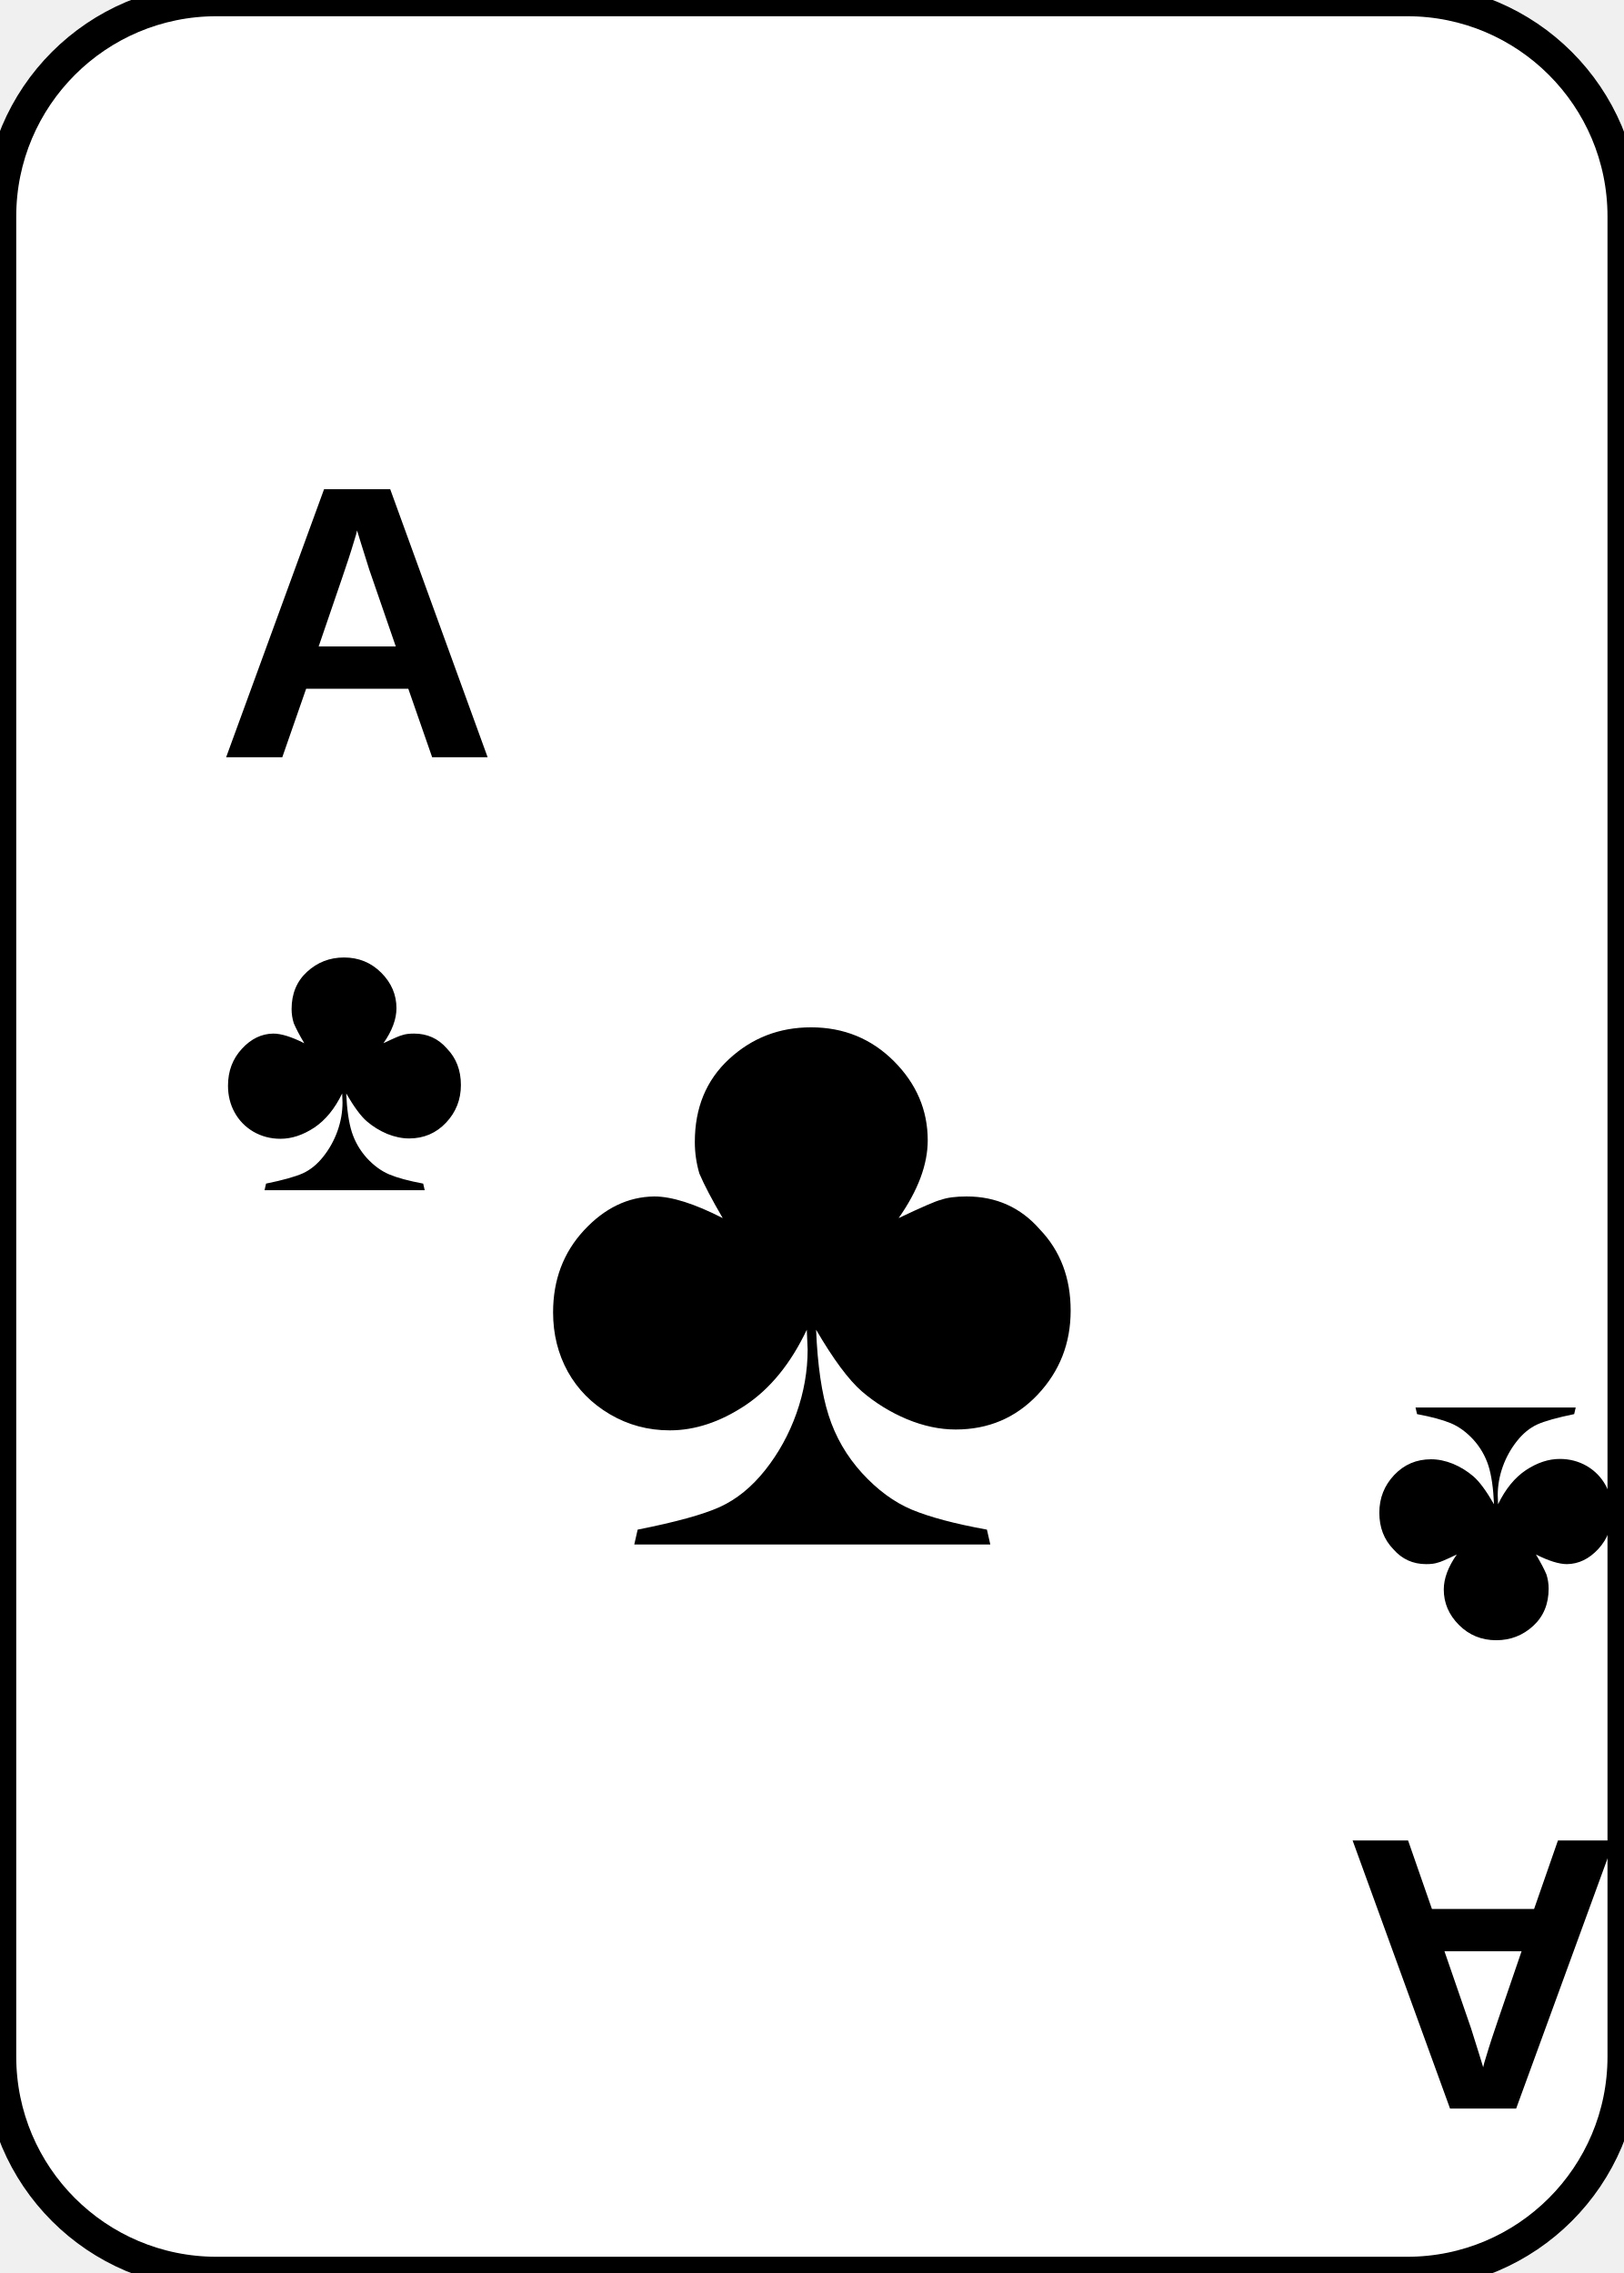
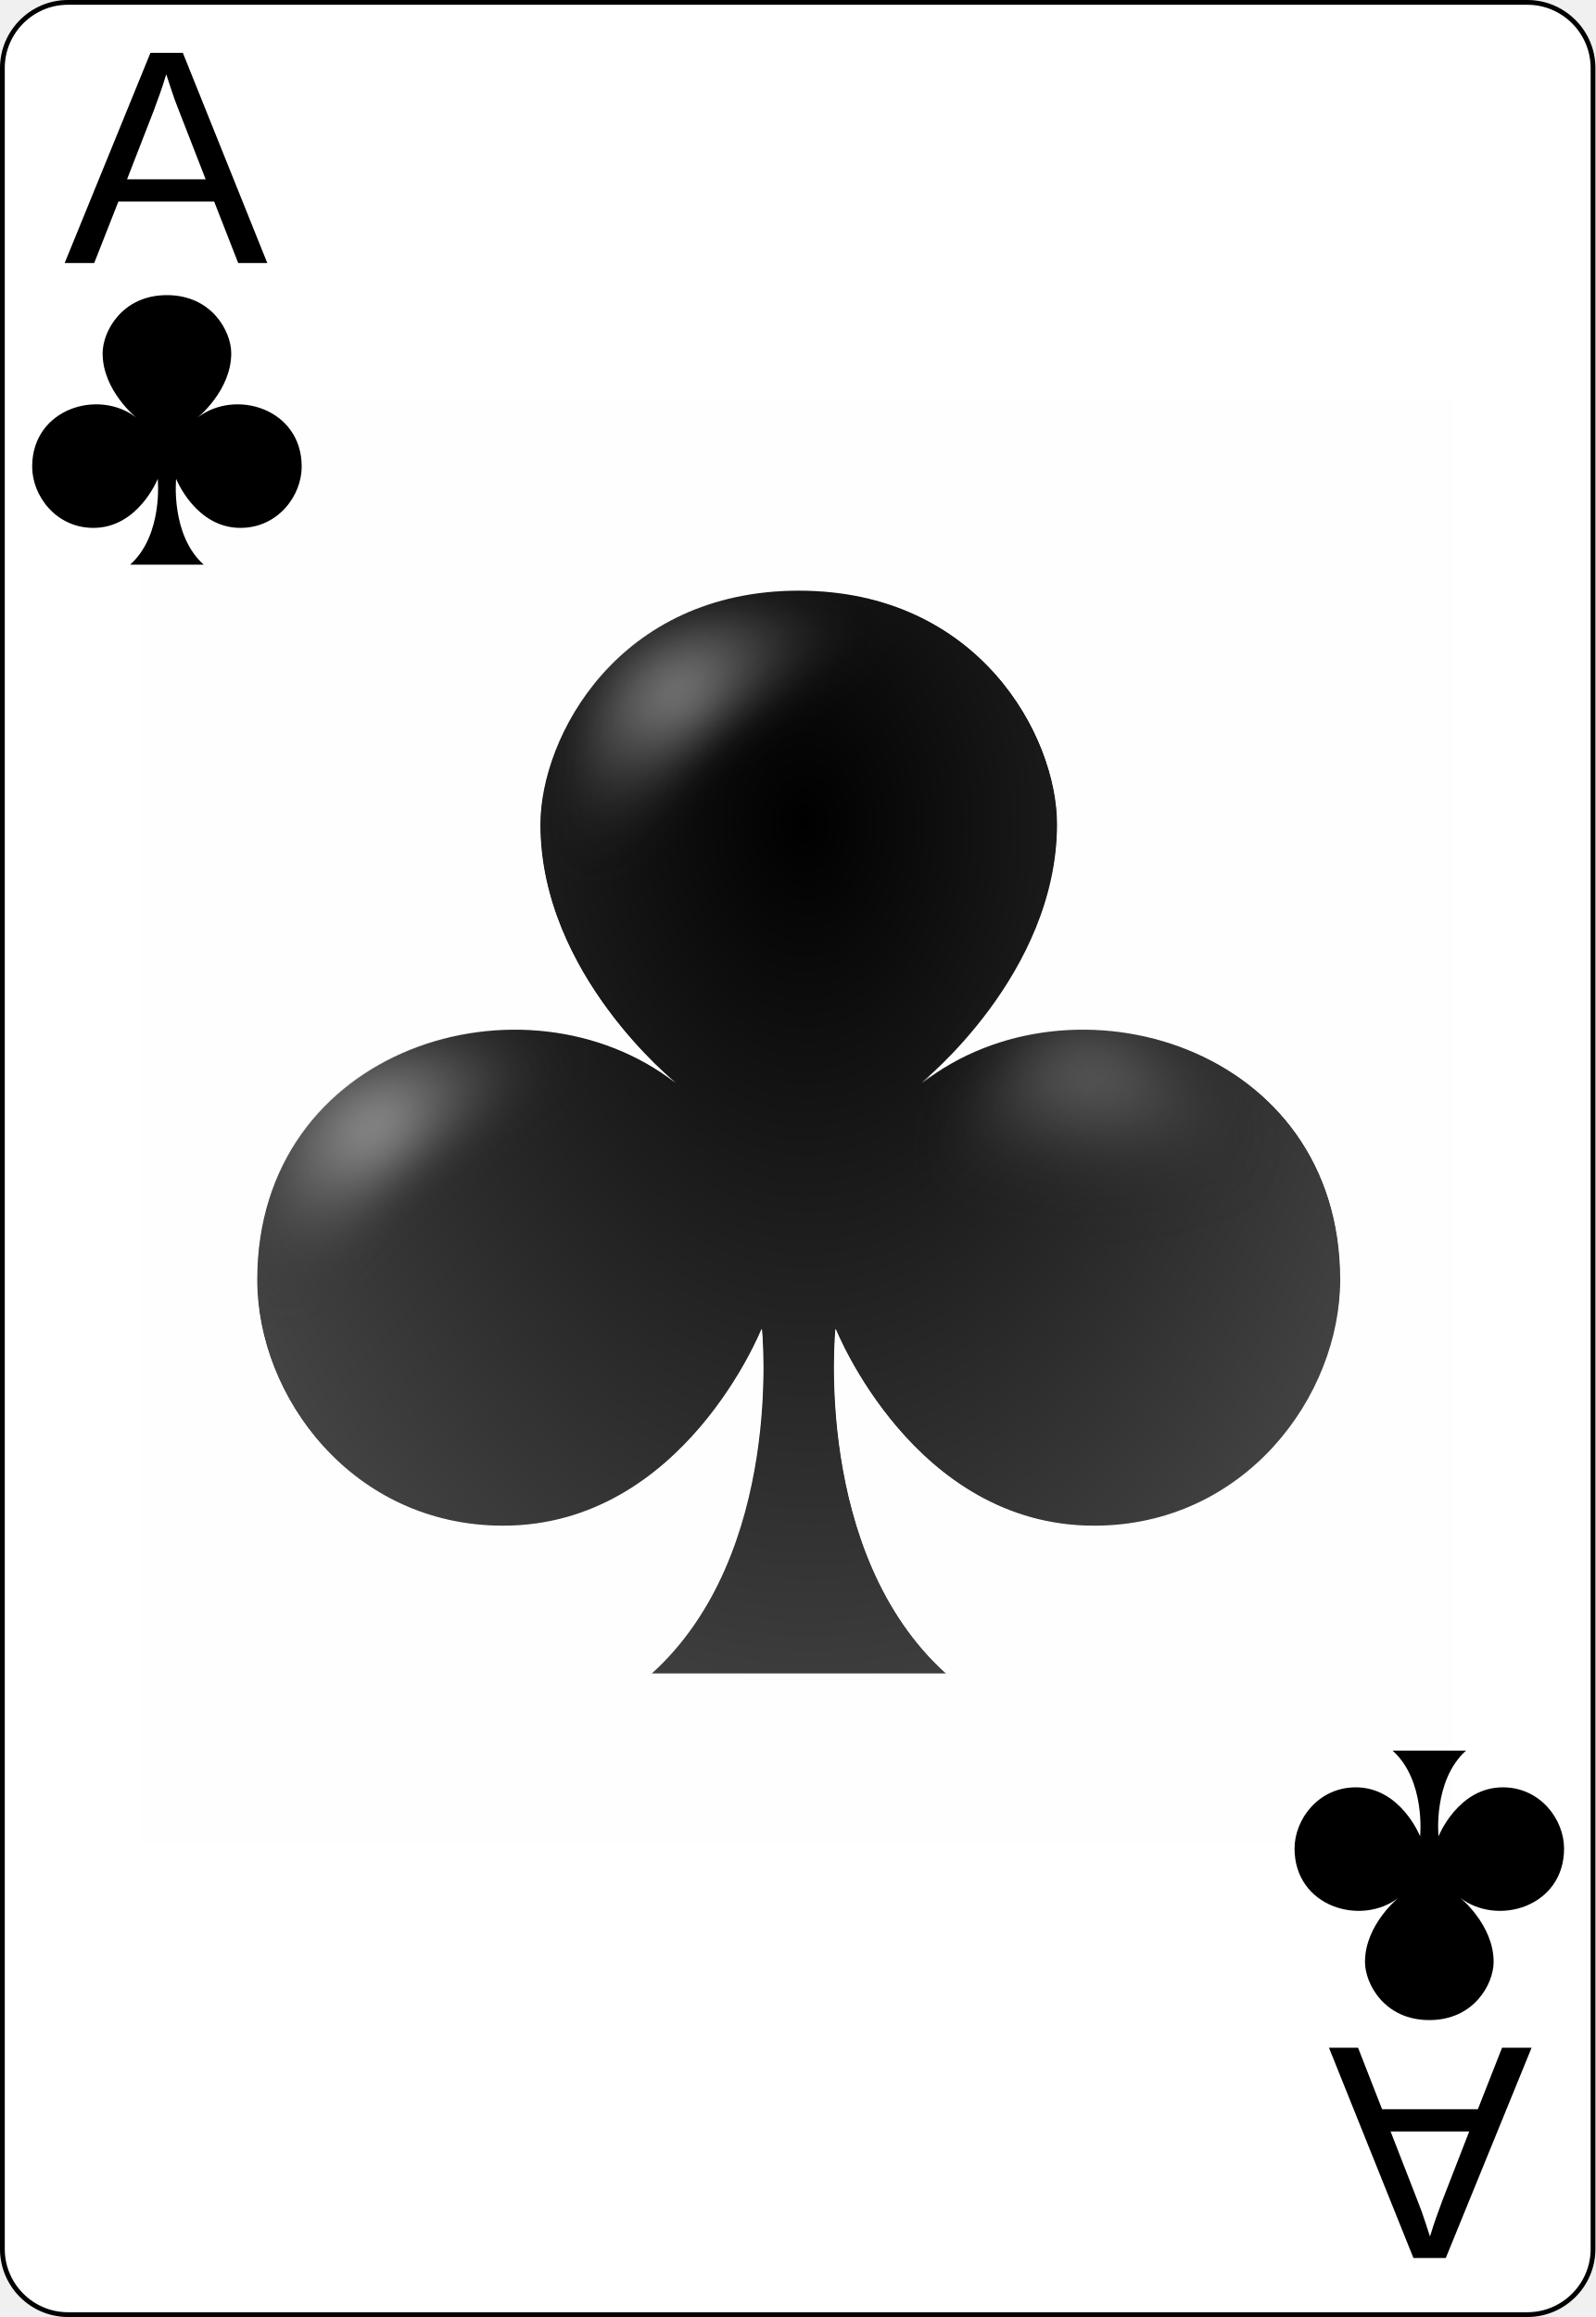
- <svg xmlns="http://www.w3.org/2000/svg" width="150" height="210" viewBox="0 0 150 210">
-   <rect width="150" height="210" rx="20" ry="20" fill="white" stroke="black" stroke-width="3" />
-   <text x="20" y="45" font-size="36" font-family="Arial, sans-serif" fill="black" font-weight="bold" dominant-baseline="hanging">A</text>
-   <text x="20" y="85" font-size="36" font-family="Arial, sans-serif" fill="black" dominant-baseline="hanging">♣</text>
-   <g transform="rotate(180, 130, 180)">
-     <text x="110" y="165" font-size="36" font-family="Arial, sans-serif" fill="black" font-weight="bold" dominant-baseline="hanging">A</text>
-     <text x="110" y="205" font-size="36" font-family="Arial, sans-serif" fill="black" dominant-baseline="hanging">♣</text>
+ <svg xmlns="http://www.w3.org/2000/svg" xmlns:xlink="http://www.w3.org/1999/xlink" width="167.087pt" height="242.667pt" viewBox="0 0 167.087 242.667" xml:space="preserve" id="svg2" version="1.1">
+   <defs id="defs41">
+     <radialGradient xlink:href="#linearGradient2984" id="radialGradient3760" cx="48.231" cy="18.138" fx="48.231" fy="18.138" r="9.5" gradientUnits="userSpaceOnUse" gradientTransform="matrix(-1.560526,0.01828294,-0.02684055,-2.290953,123.9838,58.80911)" />
+     <linearGradient id="linearGradient2984">
+       <stop style="stop-color:#000000;stop-opacity:1;" offset="0" id="stop2986" />
+       <stop style="stop-color:#000000;stop-opacity:0.656;" offset="1" id="stop2988" />
+     </linearGradient>
+     <radialGradient xlink:href="#linearGradient3784" id="radialGradient3792" cx="171.487" cy="511.223" fx="171.487" fy="511.223" r="81.903" gradientTransform="matrix(1.152989,-0.6739155,0.3948202,0.6754904,-233.6326,270.4008)" gradientUnits="userSpaceOnUse" />
+     <linearGradient id="linearGradient3784">
+       <stop style="stop-color:#ffffff;stop-opacity:0.534;" offset="0" id="stop3786" />
+       <stop style="stop-color:#000000;stop-opacity:0;" offset="1" id="stop3788" />
+     </linearGradient>
+     <filter color-interpolation-filters="sRGB" id="filter3834" x="-0.139" width="1.279" y="-0.162" height="1.325">
+       <feGaussianBlur stdDeviation="9.511" id="feGaussianBlur3836" />
+     </filter>
+     <radialGradient r="81.903" fy="511.223" fx="171.487" cy="511.223" cx="171.487" gradientTransform="matrix(1.152989,-0.6739155,0.3948202,0.6754904,-233.6326,270.4008)" gradientUnits="userSpaceOnUse" id="radialGradient3855" xlink:href="#linearGradient3784-4" />
+     <linearGradient id="linearGradient3784-4">
+       <stop style="stop-color:#ffffff;stop-opacity:0.519;" offset="0" id="stop3786-8" />
+       <stop style="stop-color:#000000;stop-opacity:0;" offset="1" id="stop3788-6" />
+     </linearGradient>
+     <filter color-interpolation-filters="sRGB" id="filter3834-6" x="-0.139" width="1.279" y="-0.162" height="1.325">
+       <feGaussianBlur stdDeviation="9.511" id="feGaussianBlur3836-6" />
+     </filter>
+     <radialGradient r="81.903" fy="461.841" fx="181.694" cy="461.841" cx="181.694" gradientTransform="matrix(1.152989,-0.6739155,0.3948202,0.6754904,-233.6326,270.4008)" gradientUnits="userSpaceOnUse" id="radialGradient3916" xlink:href="#linearGradient3784-3" />
+     <linearGradient id="linearGradient3784-3">
+       <stop style="stop-color:#ffffff;stop-opacity:0.702;" offset="0" id="stop3786-86" />
+       <stop style="stop-color:#000000;stop-opacity:0;" offset="1" id="stop3788-2" />
+     </linearGradient>
+     <filter color-interpolation-filters="sRGB" id="filter3834-7" x="-0.139" width="1.279" y="-0.162" height="1.325">
+       <feGaussianBlur stdDeviation="9.511" id="feGaussianBlur3836-0" />
+     </filter>
+   </defs>
+   <g id="Layer_x0020_1" style="fill-rule:nonzero;clip-rule:nonzero;stroke:#000000;stroke-miterlimit:4;">
+     <path style="fill:#FFFFFF;stroke-width:0.5;" d="M166.837,235.548c0,3.777-3.087,6.869-6.871,6.869H7.111c-3.775,0-6.861-3.092-6.861-6.869V7.12C0.25,3.343,3.336,0.25,7.111,0.25h152.855    c3.784,0,6.871,3.093,6.871,6.87v228.428z" id="path5" />
+     <g style="stroke:none;" id="g7">
+       <g id="g9">
+ 				
+ 			</g>
+     </g>
+     <g id="g15">
+ 			
+ 		</g>
+     <g id="g19">
+ 			
+ 		</g>
+     <g style="stroke:none;" id="g23">
+       <g id="g25">
+ 				
+ 			</g>
+     </g>
+     <g style="stroke:none;" id="g31">
+       <g id="g33">
+ 				
+ 			</g>
+     </g>
  </g>
-   <text x="75" y="120" font-size="80" font-family="Arial, sans-serif" fill="black" text-anchor="middle" dominant-baseline="middle">♣</text>
+   <text xml:space="preserve" style="font-style:normal;font-weight:normal;line-height:0%;font-family:'Bitstream Vera Sans';letter-spacing:0px;word-spacing:0px;fill:#000000;fill-opacity:1;stroke:none" x="6.711" y="27.548" id="text3788">
+     <tspan id="tspan3790" x="6.711" y="27.548" style="font-style:normal;font-variant:normal;font-weight:normal;font-stretch:normal;font-size:32px;line-height:1.25;font-family:Arial;-inkscape-font-specification:Arial">A</tspan>
+   </text>
+   <g transform="matrix(0.206146,0,0,0.206146,8.870546,16.51276)" id="g3804">
+     <g id="layer1-1" transform="matrix(28.96992,0,0,28.96992,-1031.537,-187.3767)">
+       <path style="fill:url(#radialGradient3760);fill-opacity:1" d="m 50.291,22.698 c 0,0 2.375,-1.9 2.375,-4.534 0,-1.542 -1.369,-4.102 -4.534,-4.102 -3.165,0 -4.534,2.561 -4.534,4.102 0,2.634 2.375,4.534 2.375,4.534 -2.638,-2.055 -7.341,-0.652 -7.341,3.455 0,2.056 1.68,4.318 4.318,4.318 3.165,0 4.534,-3.455 4.534,-3.455 0,0 0.402,3.938 -1.943,6.046 h 5.182 c -2.345,-2.107 -1.943,-6.046 -1.943,-6.046 0,0 1.369,3.455 4.534,3.455 2.639,0 4.318,-2.263 4.318,-4.318 0,-4.107 -4.703,-5.51 -7.341,-3.455 z" id="cl" />
+     </g>
+     <path transform="matrix(1.109126,0,0,1.207169,-37.34915,-111.3423)" id="path3762" d="m 117.301,604.266 c 0,0 -8.068,-94.95 22.857,-122.857 34.761,-31.369 140,-11.429 140,-11.429 0,0 -71.54,24.838 -100,48.571 -27.21,22.692 -62.857,85.714 -62.857,85.714 z" style="fill:url(#radialGradient3792);fill-opacity:1;stroke:none;filter:url(#filter3834)" />
+     <path transform="matrix(1.109126,0,0,1.207169,117.2523,-332.2654)" id="path3762-6" d="m 117.301,604.266 c 0,0 -8.068,-94.95 22.857,-122.857 34.761,-31.369 140,-11.429 140,-11.429 0,0 -71.54,24.838 -100,48.571 -27.21,22.692 -62.857,85.714 -62.857,85.714 z" style="fill:url(#radialGradient3855);fill-opacity:1;stroke:none;filter:url(#filter3834-6)" />
+     <path transform="matrix(1.142038,0.7029084,-0.8418848,1.367838,729.3719,-305.0747)" id="path3762-7" d="m 117.301,604.266 c 0,0 -8.068,-94.95 22.857,-122.857 34.761,-31.369 140,-11.429 140,-11.429 0,0 -71.54,24.838 -100,48.571 -27.21,22.692 -62.857,85.714 -62.857,85.714 z" style="fill:url(#radialGradient3916);fill-opacity:1;stroke:none;filter:url(#filter3834-7)" />
+     <path id="rect3015" d="m 28.356,122.025 0,734.281 667.156,0 0,-734.281 -667.156,0 z m 334.281,97.625 c 91.69,0 131.375,74.172 131.375,118.844 0,76.307 -68.812,131.344 -68.812,131.344 76.423,-59.533 212.656,-18.886 212.656,100.094 0,59.533 -48.642,125.094 -125.094,125.094 -91.69,0 -131.344,-100.094 -131.344,-100.094 0,0 -11.653,114.117 56.281,175.156 l -150.125,0 c 67.934,-61.069 56.312,-175.156 56.312,-175.156 0,0 -39.654,100.094 -131.344,100.094 -76.423,0 -125.094,-65.532 -125.094,-125.094 0,-118.979 136.234,-159.627 212.656,-100.094 0,0 -68.812,-55.037 -68.812,-131.344 0,-44.643 39.654,-118.844 131.344,-118.844 z" style="fill:#fffeff;fill-opacity:1;fill-rule:nonzero;stroke:none" />
+   </g>
+   <g transform="matrix(1.485651,0,0,1.485651,-54.02466,10.01807)" id="layer1-1-4">
+     <path id="cl-9" d="m 50.291,22.698 c 0,0 2.375,-1.9 2.375,-4.534 0,-1.542 -1.369,-4.102 -4.534,-4.102 -3.165,0 -4.534,2.561 -4.534,4.102 0,2.634 2.375,4.534 2.375,4.534 -2.638,-2.055 -7.341,-0.652 -7.341,3.455 0,2.056 1.68,4.318 4.318,4.318 3.165,0 4.534,-3.455 4.534,-3.455 0,0 0.402,3.938 -1.943,6.046 h 5.182 c -2.345,-2.107 -1.943,-6.046 -1.943,-6.046 0,0 1.369,3.455 4.534,3.455 2.639,0 4.318,-2.263 4.318,-4.318 0,-4.107 -4.703,-5.51 -7.341,-3.455 z" style="fill:#000000" />
+   </g>
+   <text xml:space="preserve" style="font-style:normal;font-weight:normal;line-height:0%;font-family:'Bitstream Vera Sans';letter-spacing:0px;word-spacing:0px;fill:#000000;fill-opacity:1;stroke:none" x="-160.464" y="-214.467" id="text3788-8" transform="scale(-1)">
+     <tspan id="tspan3790-7" x="-160.464" y="-214.467" style="font-style:normal;font-variant:normal;font-weight:normal;font-stretch:normal;font-size:32px;line-height:1.25;font-family:Arial;-inkscape-font-specification:Arial">A</tspan>
+   </text>
+   <g transform="matrix(-1.485651,0,0,-1.485651,221.1992,232.4618)" id="layer1-1-4-1">
+     <path id="cl-9-7" d="m 50.291,22.698 c 0,0 2.375,-1.9 2.375,-4.534 0,-1.542 -1.369,-4.102 -4.534,-4.102 -3.165,0 -4.534,2.561 -4.534,4.102 0,2.634 2.375,4.534 2.375,4.534 -2.638,-2.055 -7.341,-0.652 -7.341,3.455 0,2.056 1.68,4.318 4.318,4.318 3.165,0 4.534,-3.455 4.534,-3.455 0,0 0.402,3.938 -1.943,6.046 h 5.182 c -2.345,-2.107 -1.943,-6.046 -1.943,-6.046 0,0 1.369,3.455 4.534,3.455 2.639,0 4.318,-2.263 4.318,-4.318 0,-4.107 -4.703,-5.51 -7.341,-3.455 z" style="fill:#000000" />
+   </g>
</svg>
